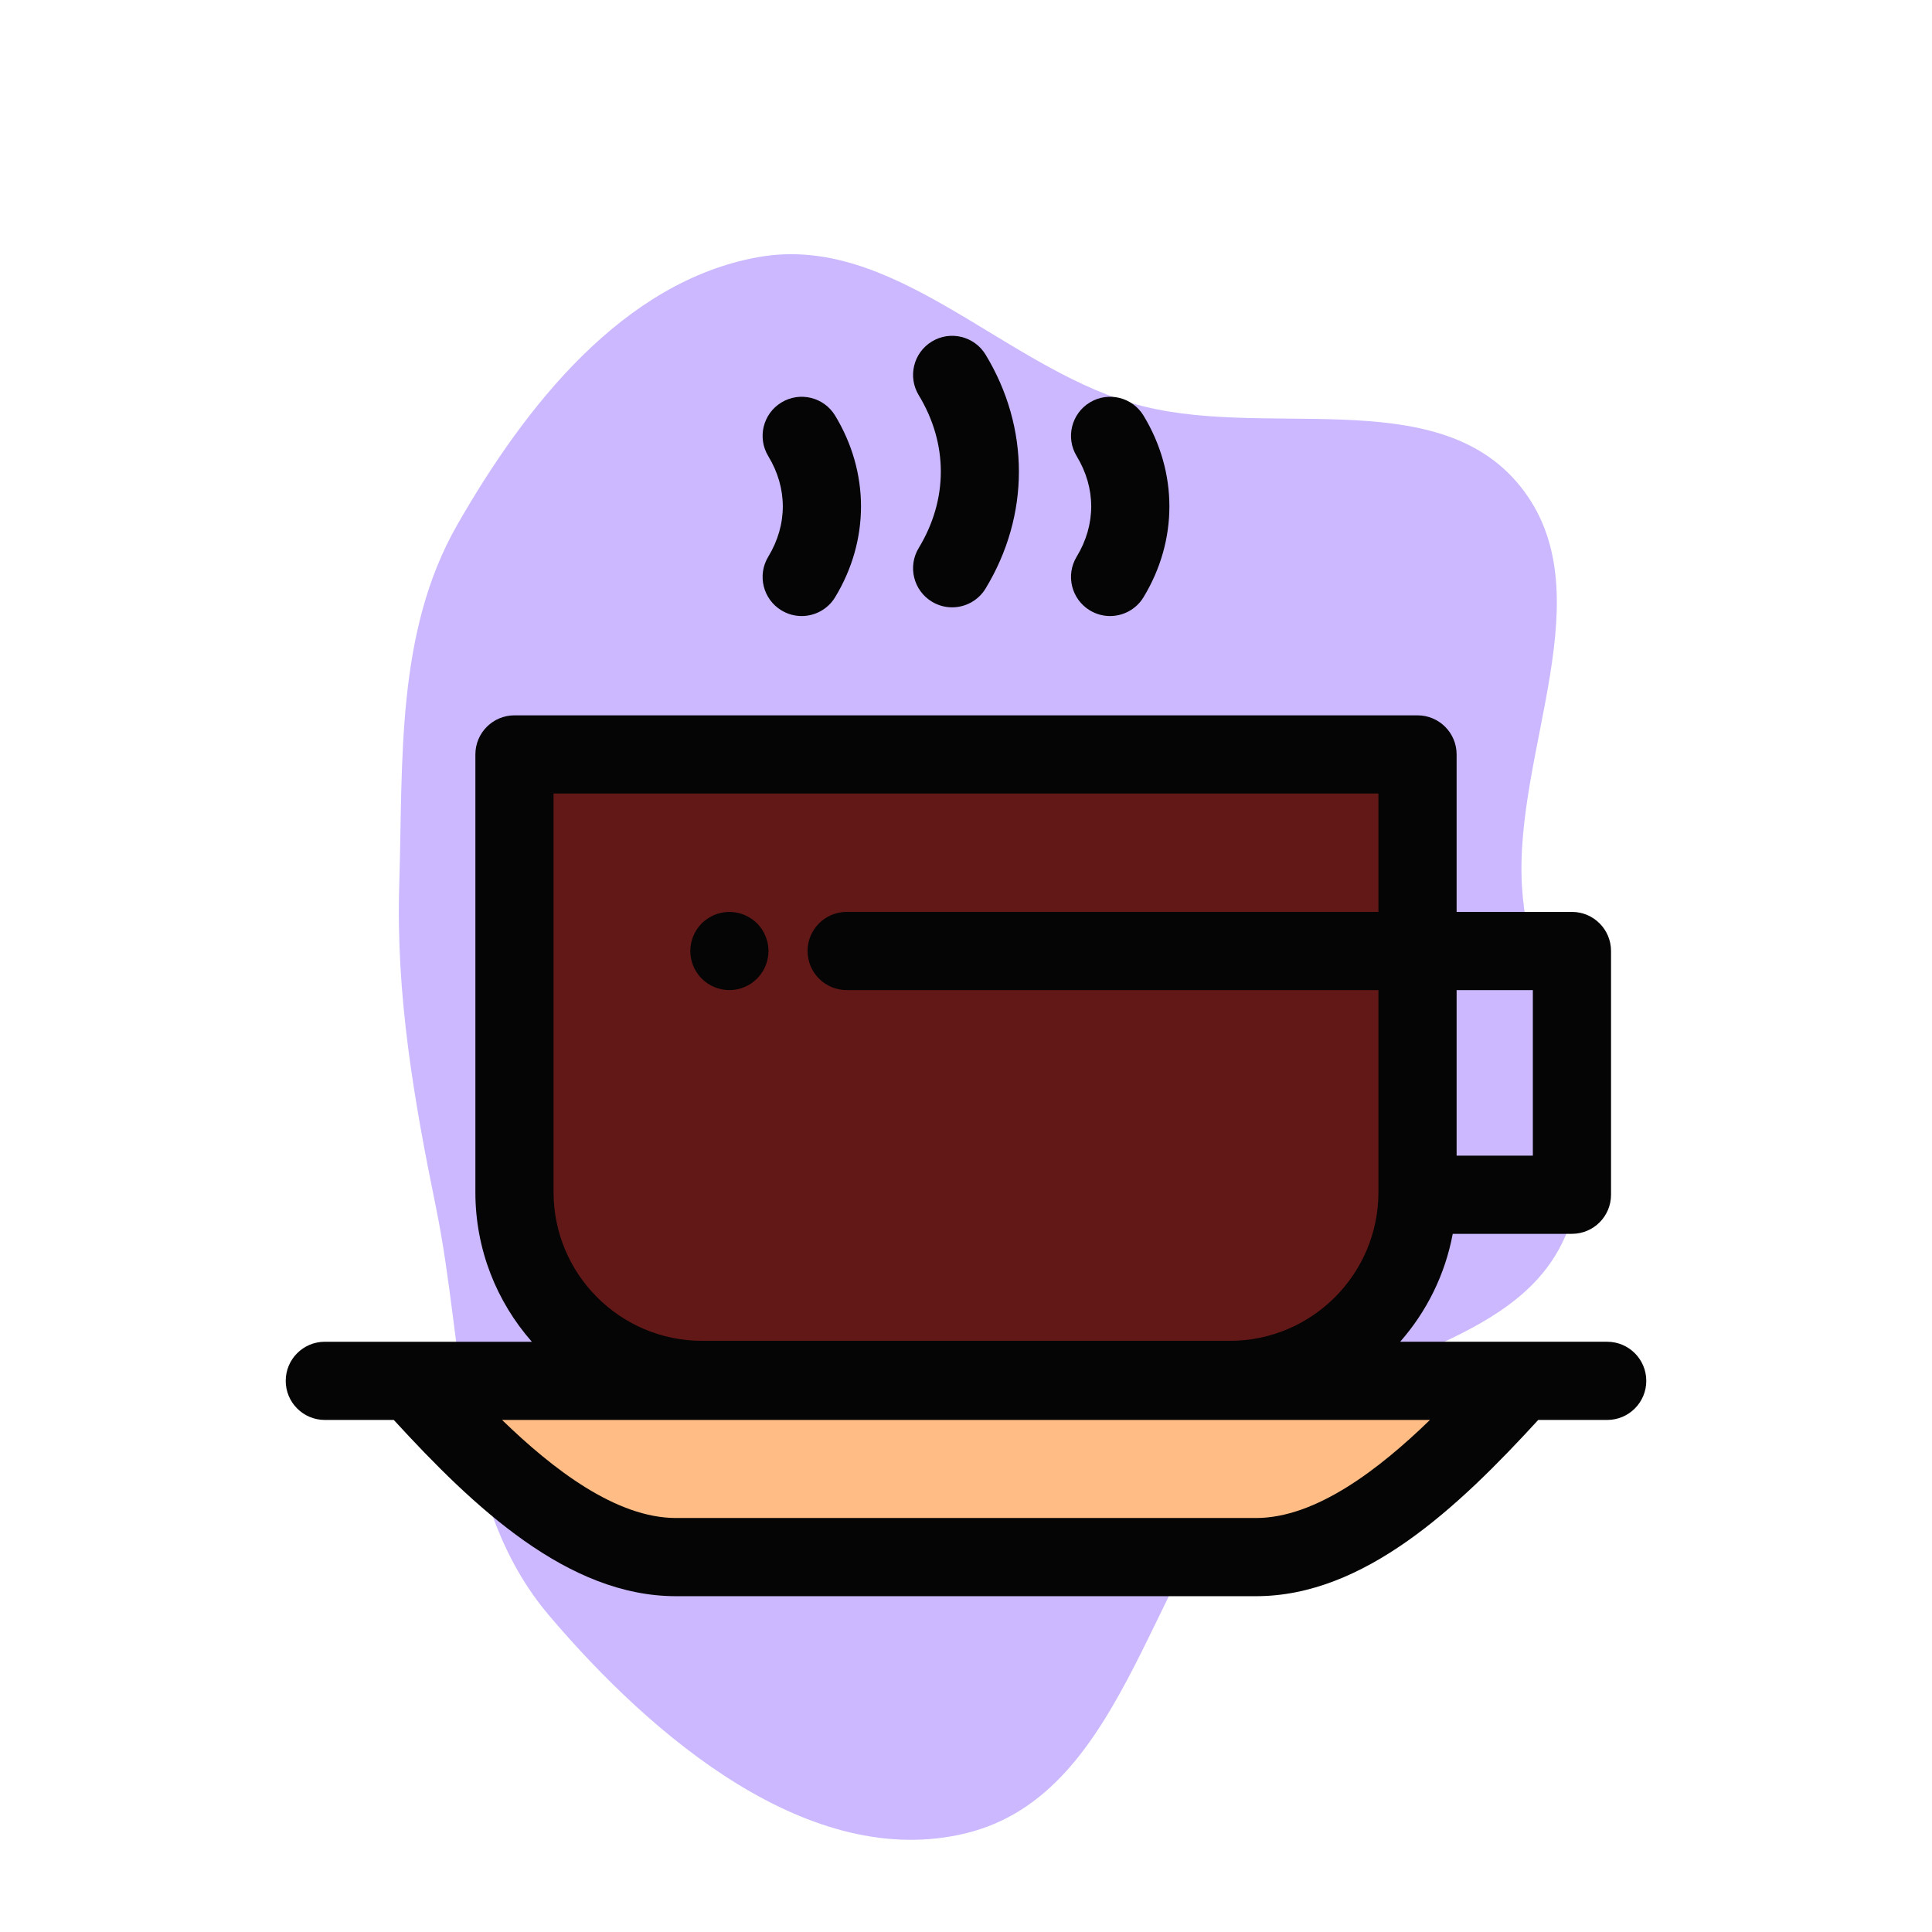
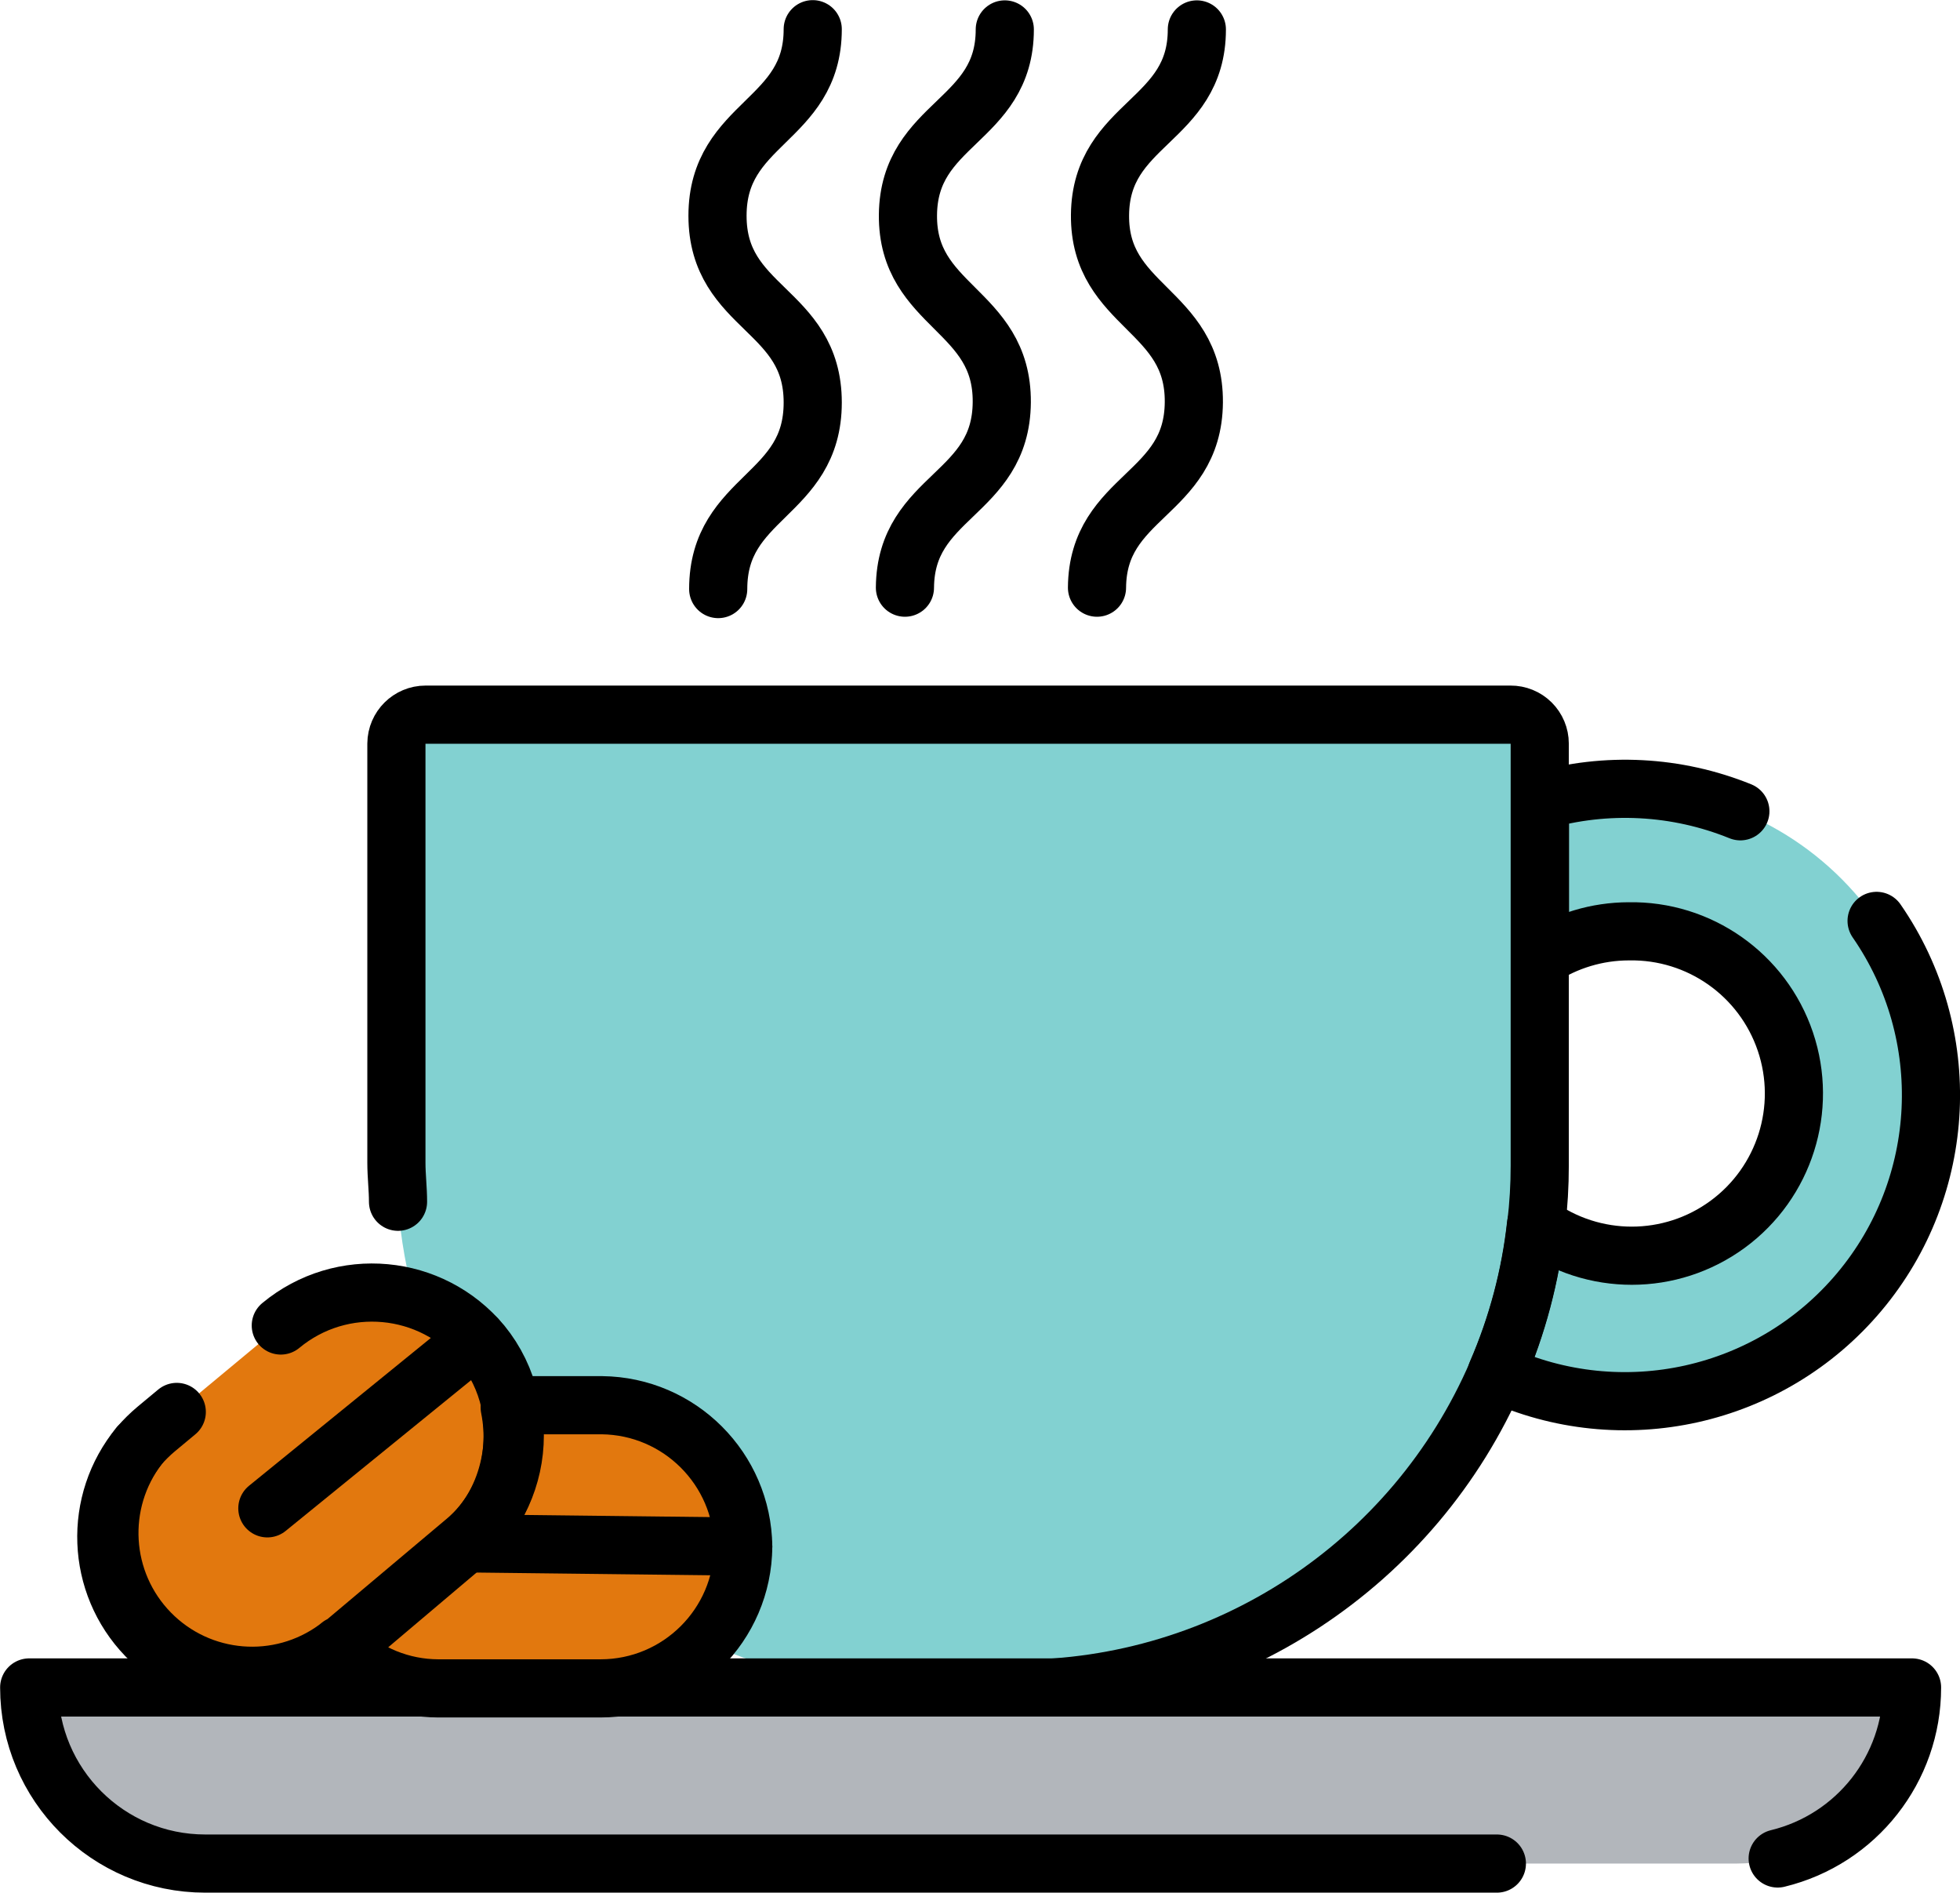
- <svg xmlns="http://www.w3.org/2000/svg" height="800px" width="800px" version="1.1" id="Layer_1" viewBox="-107.52 -107.52 727.04 727.04" xml:space="preserve" fill="#050505" transform="rotate(0)" stroke="#050505" stroke-width="0.005">
-   <g id="SVGRepo_bgCarrier" stroke-width="0">
-     <path transform="translate(-107.52, -107.52), scale(22.72)" d="M16,30.364C18.725,29.698,19.043,25.809,21.033,23.832C22.455,22.42,25.073,22.346,25.905,20.523C26.736,18.7,25.325,16.676,25.208,14.676C25.077,12.425,26.594,9.802,25.176,8.049C23.768,6.307,20.883,7.319,18.738,6.675C16.574,6.026,14.776,3.857,12.553,4.26C10.32,4.664,8.698,6.726,7.571,8.697C6.553,10.478,6.676,12.6,6.613,14.65C6.556,16.484,6.855,18.211,7.223,20.008C7.7,22.341,7.551,24.936,9.09,26.752C10.805,28.776,13.423,30.994,16,30.364" fill="#cbb8ff" strokewidth="0" />
-   </g>
-   <g id="SVGRepo_tracerCarrier" stroke-linecap="round" stroke-linejoin="round" />
-   <g id="SVGRepo_iconCarrier">
-     <path style="fill:#ffbc85;" d="M365.148,478.441H146.852c-37.989,0-74.203-38.145-99.683-66.324l0,0h417.663l0,0 C439.353,440.295,403.139,478.441,365.148,478.441z" />
-     <path style="fill:#631818;" d="M355.301,411.765H156.699c-38.999,0-70.614-31.614-70.614-70.614V176.386h339.829v164.766 C425.914,380.151,394.3,411.765,355.301,411.765z" />
-     <path d="M497.289,397.404h-32.457h-45.456c9.934-11.303,16.927-25.237,19.788-40.615h44.859c8.125,0,14.711-6.588,14.711-14.711 v-91.724c0-8.124-6.586-14.711-14.711-14.711h-43.398v-59.257c0-8.124-6.586-14.711-14.711-14.711H86.084 c-8.125,0-14.711,6.588-14.711,14.711v164.766c0,21.537,8.038,41.222,21.25,56.253H47.169H14.711C6.586,397.404,0,403.992,0,412.115 s6.586,14.711,14.711,14.711h25.958c30.182,32.946,65.508,66.324,106.183,66.324H365.15c40.674,0,76.001-33.378,106.184-66.324 h25.956c8.125,0,14.711-6.588,14.711-14.711S505.414,397.404,497.289,397.404z M469.312,327.367h-28.687v-62.302h28.687V327.367z M100.797,191.097h310.406v44.546H211.094c-8.125,0-14.711,6.588-14.711,14.711s6.586,14.711,14.711,14.711h200.109v76.086 c0,30.824-25.078,55.903-55.903,55.903H156.699c-30.824,0-55.903-25.078-55.903-55.903V191.097z M365.148,463.728H146.852 c-22.49,0-46.348-18.371-65.437-36.902h349.173C411.497,445.357,387.64,463.728,365.148,463.728z" />
-     <path d="M166.968,265.064c-0.971,0-1.927-0.09-2.883-0.28c-0.942-0.191-1.868-0.471-2.751-0.839 c-0.883-0.368-1.736-0.824-2.545-1.353c-0.794-0.544-1.559-1.162-2.236-1.839c-0.677-0.677-1.295-1.427-1.824-2.236 c-0.53-0.794-0.986-1.648-1.353-2.53c-0.368-0.897-0.647-1.824-0.839-2.767c-0.191-0.942-0.294-1.912-0.294-2.867 c0-0.956,0.103-1.929,0.294-2.869c0.191-0.943,0.471-1.87,0.839-2.751c0.368-0.897,0.824-1.751,1.353-2.545 c0.53-0.809,1.147-1.559,1.824-2.236c0.677-0.677,1.442-1.295,2.236-1.824c0.809-0.528,1.662-0.986,2.545-1.353 c0.883-0.368,1.809-0.662,2.751-0.839c1.898-0.382,3.854-0.382,5.752,0c0.942,0.177,1.868,0.471,2.751,0.839 c0.883,0.368,1.736,0.825,2.545,1.353c0.794,0.53,1.559,1.147,2.236,1.824s1.295,1.427,1.824,2.236 c0.53,0.794,0.986,1.648,1.353,2.545c0.368,0.883,0.647,1.808,0.839,2.751c0.191,0.942,0.294,1.912,0.294,2.869 c0,0.955-0.103,1.927-0.294,2.867c-0.191,0.943-0.471,1.87-0.839,2.767c-0.368,0.883-0.824,1.736-1.353,2.53 c-0.53,0.809-1.147,1.559-1.824,2.236s-1.442,1.295-2.236,1.839c-0.809,0.53-1.662,0.986-2.545,1.353 c-0.883,0.368-1.809,0.647-2.751,0.839C168.88,264.975,167.924,265.064,166.968,265.064z" />
-     <path d="M250.778,121.028c-2.599,0-5.231-0.69-7.616-2.136c-6.947-4.213-9.162-13.262-4.947-20.207 c11.082-18.268,11.082-39.222,0-57.49c-4.213-6.947-1.999-15.994,4.947-20.207c6.942-4.215,15.993-2.001,20.207,4.947 c16.716,27.554,16.716,60.456,0,88.01C260.602,118.505,255.75,121.028,250.778,121.028z" />
-     <path d="M310.214,124.304c-2.599,0-5.231-0.688-7.616-2.135c-6.947-4.213-9.162-13.262-4.947-20.207 c7.292-12.021,7.292-25.806,0-37.824c-4.215-6.948-1.999-15.994,4.946-20.209c6.942-4.215,15.993-1.999,20.207,4.946 c12.983,21.397,12.983,46.948,0,68.347C320.038,121.782,315.186,124.304,310.214,124.304z" />
-     <path d="M194.157,124.305c-2.599,0-5.231-0.69-7.616-2.136c-6.947-4.213-9.162-13.262-4.947-20.207 c7.291-12.021,7.292-25.806,0-37.825c-4.213-6.947-1.999-15.994,4.947-20.207c6.945-4.215,15.994-2.001,20.209,4.947 c12.981,21.397,12.981,46.946,0,68.345C203.981,121.782,199.128,124.305,194.157,124.305z" />
+ <svg xmlns="http://www.w3.org/2000/svg" viewBox="0 0 84.6 81.68">
+   <defs>
+     <style>.cls-1{fill:#82d1d1;}.cls-2,.cls-6{fill:none;}.cls-2,.cls-5,.cls-6{stroke:#000;stroke-linecap:round;stroke-width:2.51px;}.cls-2,.cls-5{stroke-linejoin:round;}.cls-3{fill:#b2b6bb;}.cls-4,.cls-5{fill:#e2780e;}.cls-6{stroke-miterlimit:10;}</style>
+   </defs>
+   <g id="Layer_2" data-name="Layer 2">
+     <g id="Layer_1-2" data-name="Layer 1">
+       <path class="cls-1" d="M66.46,32.09V50.3a21.26,21.26,0,0,1-.15,2.54,22.14,22.14,0,0,1-1.7,6.41A22.57,22.57,0,0,1,43.88,72.88H39.81a22.7,22.7,0,0,1-22.7-22.7V32.09a1.26,1.26,0,0,1,1.26-1.25H65.2A1.25,1.25,0,0,1,66.46,32.09Z" />
+       <path class="cls-1" d="M83.35,47.25a13.22,13.22,0,0,1-18.74,12,22.14,22.14,0,0,0,1.7-6.41,7,7,0,1,0,4-12.65,7,7,0,0,0-3.83,1.15V34.56A13.22,13.22,0,0,1,83.35,47.25Z" />
+       <path class="cls-2" d="M17.18,51.86c0-.56-.07-1.12-.07-1.68V32.09a1.26,1.26,0,0,1,1.26-1.25H65.2a1.25,1.25,0,0,1,1.26,1.25V50.3a21.26,21.26,0,0,1-.15,2.54,22.14,22.14,0,0,1-1.7,6.41A22.57,22.57,0,0,1,43.88,72.88" />
+       <path class="cls-2" d="M81,39.74a13.21,13.21,0,0,1-16.4,19.51,22.14,22.14,0,0,0,1.7-6.41,7,7,0,1,0,4-12.65,7,7,0,0,0-3.83,1.15V34.56a13.24,13.24,0,0,1,8.65.45" />
+       <path class="cls-2" d="M35.08,1.26c0,4-4.11,4-4.11,8.05s4.11,4,4.11,8.06S31,21.39,31,25.42" />
+       <path class="cls-2" d="M43.37,1.27c0,4-4.14,4-4.18,8s4.08,4.06,4.05,8.09-4.15,4-4.18,8" />
+       <path class="cls-2" d="M51.66,1.27c0,4-4.14,4-4.18,8s4.08,4.06,4.05,8.09-4.15,4-4.18,8" />
+       <path class="cls-3" d="M1.26,72.82H82.53a0,0,0,0,1,0,0v0a7.6,7.6,0,0,1-7.6,7.6H8.86a7.6,7.6,0,0,1-7.6-7.6v0a0,0,0,0,1,0,0Z" />
+       <path class="cls-2" d="M64.61,80.42H8.86a7.6,7.6,0,0,1-7.6-7.6H82.53a7.59,7.59,0,0,1-5.8,7.38" />
+       <path class="cls-4" d="M32.17,66.46a6.24,6.24,0,0,1-.82,3.15A6.37,6.37,0,0,1,29,72a5.88,5.88,0,0,1-1.93.7,5.69,5.69,0,0,1-1,.09l-7,0h-.3a6.11,6.11,0,0,1-4-1.75h0l0,0,5.32-4.5a5.51,5.51,0,0,0,.72-.73,6,6,0,0,0,1-1.77,6.41,6.41,0,0,0,.29-3.28l0-.11,0-.11a.09.09,0,0,0,0-.05H26A6.06,6.06,0,0,1,32.17,66.46Z" />
+       <path class="cls-5" d="M12.12,57.2A6.17,6.17,0,0,1,20.8,58,6,6,0,0,1,22,60.47a.09.09,0,0,1,0,.05l0,.11,0,.11A6.41,6.41,0,0,1,21.81,64a6,6,0,0,1-1,1.77,5.51,5.51,0,0,1-.72.73L14.74,71l0,0-.06,0-.15.12A6.16,6.16,0,0,1,6,62.4H6a6.39,6.39,0,0,1,.74-.73l.89-.74" />
+       <path class="cls-5" d="M32.08,66.74a6.16,6.16,0,0,1-6.16,6.12h0l-7,0a6.09,6.09,0,0,1-4.23-1.72h0l.06,0,0,0,5.32-4.5a5.51,5.51,0,0,0,.72-.73,6,6,0,0,0,1-1.77,6.41,6.41,0,0,0,.29-3.28l0-.11,0-.11h0l3.9,0A6.17,6.17,0,0,1,32.08,66.74Z" />
+       <line class="cls-2" x1="32.08" y1="66.74" x2="20.02" y2="66.6" />
+       <path class="cls-5" d="M22.22,61.94a6.15,6.15,0,0,1-2.13,4.66l-.09.08-5.26,4.37-.06,0,0,0A6.16,6.16,0,0,1,6,62.4a6.16,6.16,0,0,0,8.5,8.81l.15-.12.06,0,0,0,5.32-4.5a5.51,5.51,0,0,0,.72-.73,6,6,0,0,0,1-1.77,6.41,6.41,0,0,0,.29-3.28A6.11,6.11,0,0,1,22.22,61.94Z" />
+       <line class="cls-6" x1="20.57" y1="57.75" x2="11.54" y2="65.09" />
+     </g>
  </g>
</svg>
